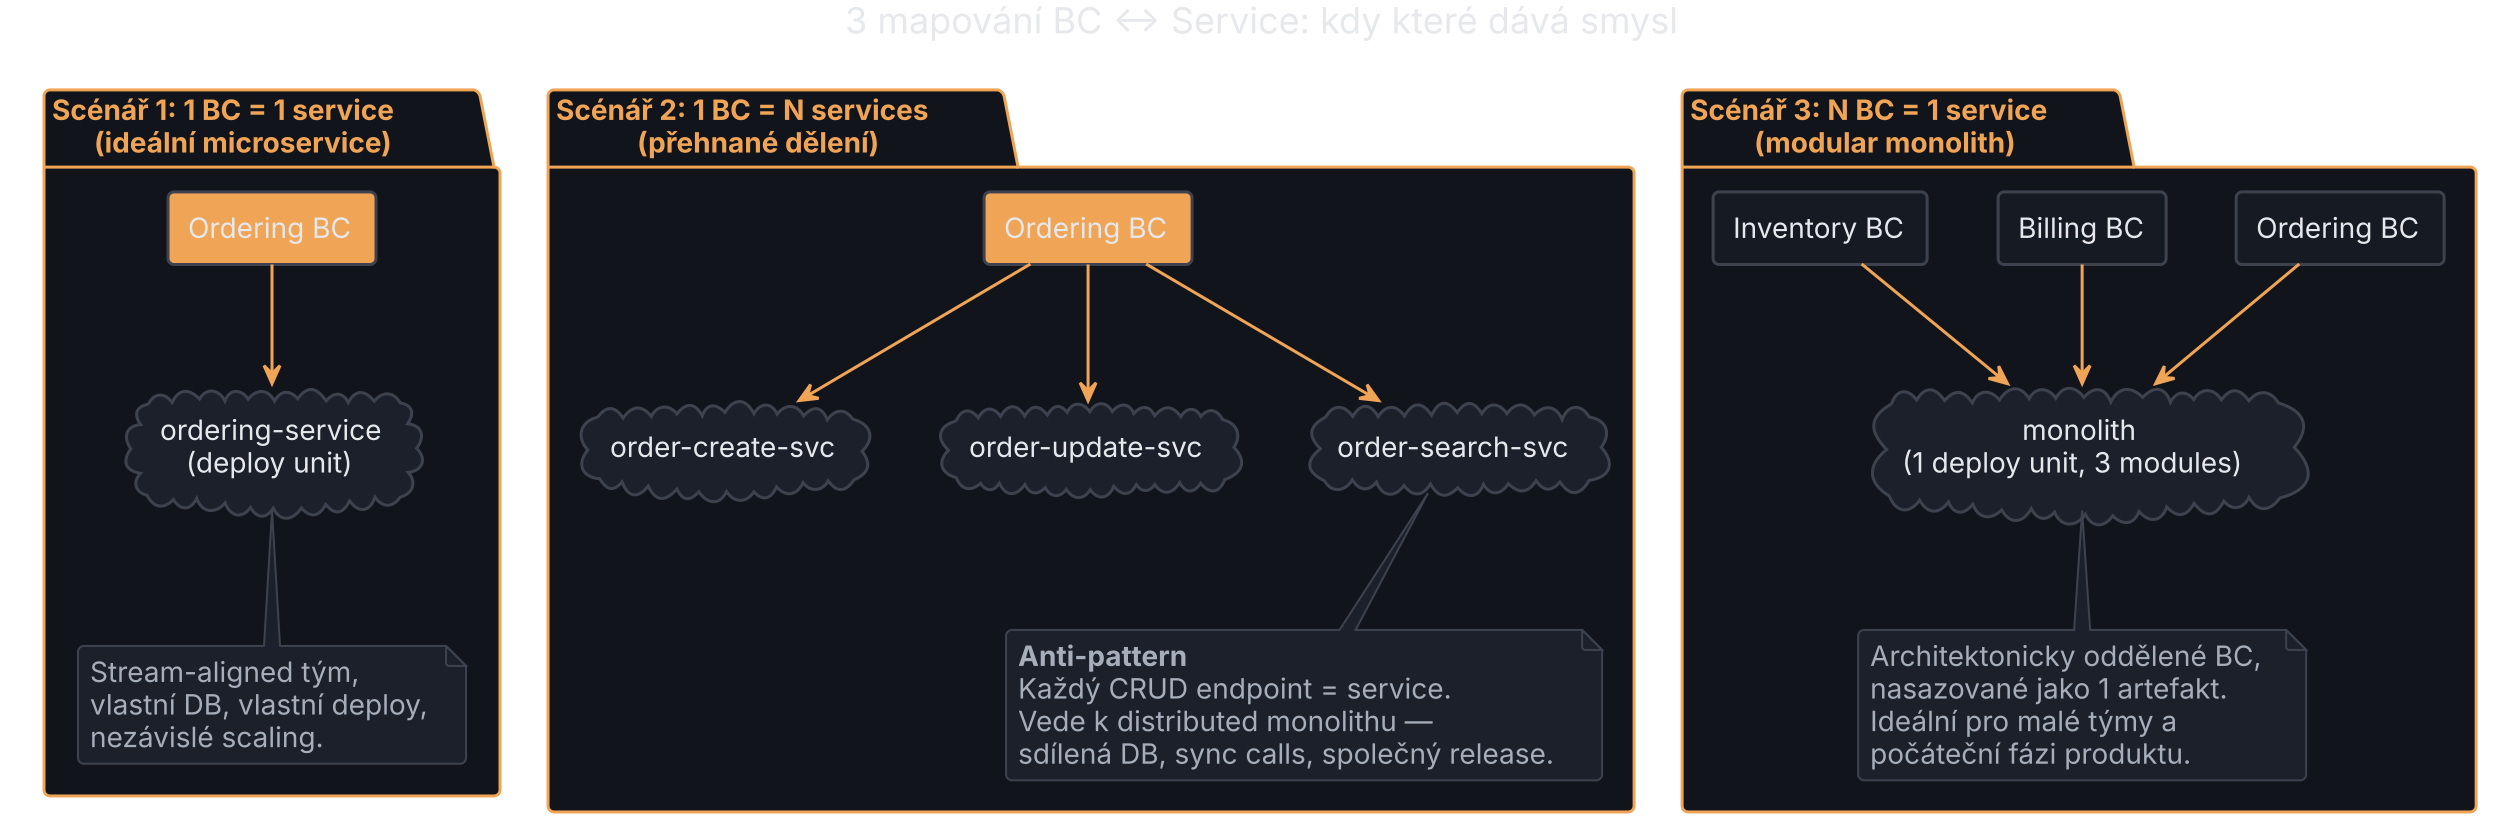
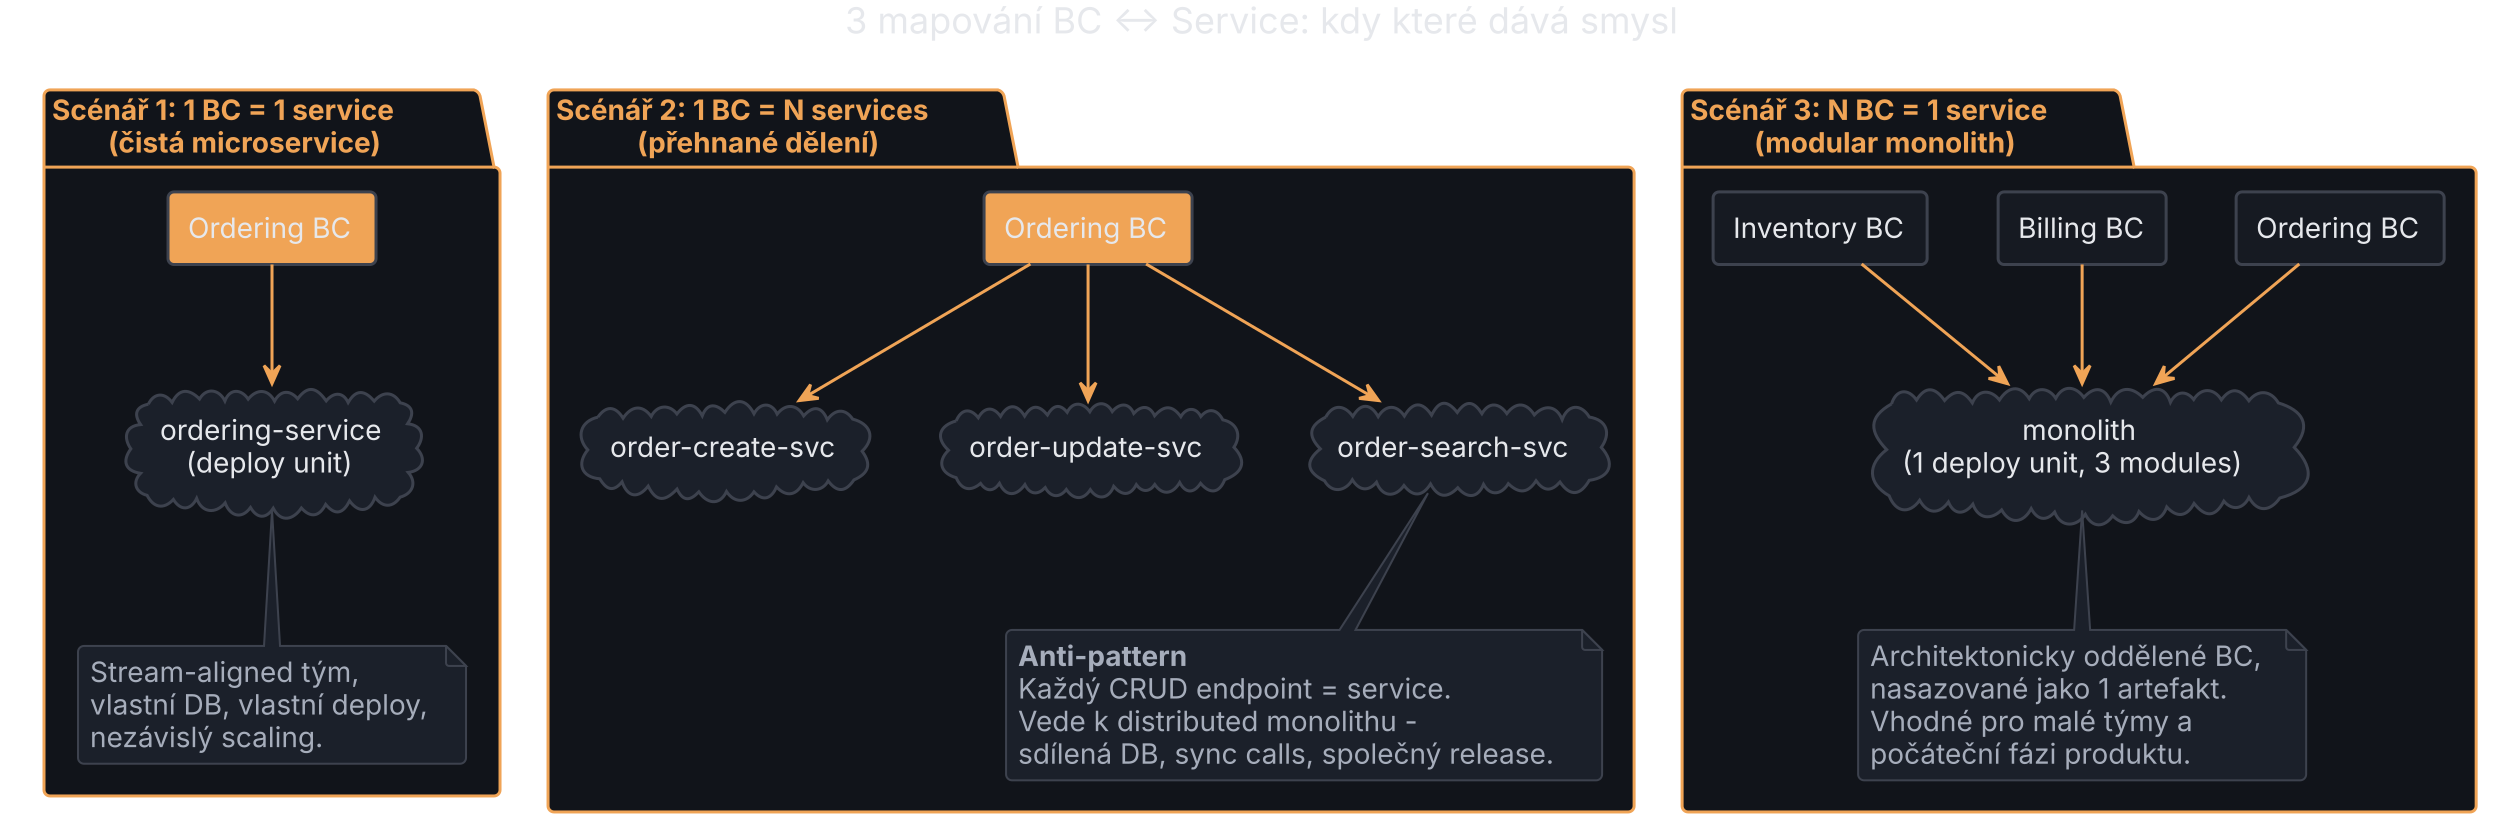
<svg xmlns="http://www.w3.org/2000/svg" contentScriptType="application/ecmascript" contentStyleType="text/css" height="651.562px" preserveAspectRatio="none" style="width:1953px;height:651px;background:#11141A;" version="1.1" viewBox="0 0 1953 651" width="1953.125px" zoomAndPan="magnify">
  <defs />
  <g>
    <text fill="#E6E8EC" font-family="Inter, ui-sans-serif, system-ui, -apple-system, sans-serif" font-size="28.125" lengthAdjust="spacingAndGlyphs" textLength="667.188" x="660.156" y="26.106">3 mapování BC ↔ Service: kdy které dává smysl</text>
    <path d="M39.062,70.239 L370.312,70.239 A7.031,7.031 0 0 1 375,74.927 L385.938,130.542 L385.938,130.542 A4.688,4.688 0 0 1 390.625,135.23 L390.625,617.114 A4.688,4.688 0 0 1 385.938,621.802 L39.062,621.802 A4.688,4.688 0 0 1 34.375,617.114 L34.375,74.927 A4.688,4.688 0 0 1 39.062,70.239 " fill="#11141A" style="stroke: #F0A456; stroke-width: 2.344;" />
    <line style="stroke: #F0A456; stroke-width: 2.344;" x1="34.375" x2="385.938" y1="130.542" y2="130.542" />
    <text fill="#F0A456" font-family="Inter, ui-sans-serif, system-ui, -apple-system, sans-serif" font-size="21.875" font-weight="bold" lengthAdjust="spacingAndGlyphs" textLength="331.25" x="40.625" y="93.669">Scénář 1: 1 BC = 1 service</text>
-     <text fill="#F0A456" font-family="Inter, ui-sans-serif, system-ui, -apple-system, sans-serif" font-size="21.875" font-weight="bold" lengthAdjust="spacingAndGlyphs" textLength="265.625" x="73.438" y="119.133">(ideální microservice)</text>
+     <text fill="#F0A456" font-family="Inter, ui-sans-serif, system-ui, -apple-system, sans-serif" font-size="21.875" font-weight="bold" lengthAdjust="spacingAndGlyphs" textLength="243.75" x="84.375" y="119.133">(čistá microservice)</text>
    <path d="M432.812,70.239 L779.688,70.239 A7.031,7.031 0 0 1 784.375,74.927 L795.312,130.542 L1271.875,130.542 A4.688,4.688 0 0 1 1276.562,135.23 L1276.562,629.614 A4.688,4.688 0 0 1 1271.875,634.302 L432.812,634.302 A4.688,4.688 0 0 1 428.125,629.614 L428.125,74.927 A4.688,4.688 0 0 1 432.812,70.239 " fill="#11141A" style="stroke: #F0A456; stroke-width: 2.344;" />
    <line style="stroke: #F0A456; stroke-width: 2.344;" x1="428.125" x2="795.312" y1="130.542" y2="130.542" />
    <text fill="#F0A456" font-family="Inter, ui-sans-serif, system-ui, -apple-system, sans-serif" font-size="21.875" font-weight="bold" lengthAdjust="spacingAndGlyphs" textLength="346.875" x="434.375" y="93.669">Scénář 2: 1 BC = N services</text>
    <text fill="#F0A456" font-family="Inter, ui-sans-serif, system-ui, -apple-system, sans-serif" font-size="21.875" font-weight="bold" lengthAdjust="spacingAndGlyphs" textLength="220.312" x="497.656" y="119.133">(přehnané dělení)</text>
    <path d="M1318.75,70.239 L1651.562,70.239 A7.031,7.031 0 0 1 1656.25,74.927 L1667.188,130.542 L1929.688,130.542 A4.688,4.688 0 0 1 1934.375,135.23 L1934.375,629.614 A4.688,4.688 0 0 1 1929.688,634.302 L1318.75,634.302 A4.688,4.688 0 0 1 1314.062,629.614 L1314.062,74.927 A4.688,4.688 0 0 1 1318.75,70.239 " fill="#11141A" style="stroke: #F0A456; stroke-width: 2.344;" />
    <line style="stroke: #F0A456; stroke-width: 2.344;" x1="1314.062" x2="1667.188" y1="130.542" y2="130.542" />
    <text fill="#F0A456" font-family="Inter, ui-sans-serif, system-ui, -apple-system, sans-serif" font-size="21.875" font-weight="bold" lengthAdjust="spacingAndGlyphs" textLength="332.812" x="1320.312" y="93.669">Scénář 3: N BC = 1 service</text>
    <text fill="#F0A456" font-family="Inter, ui-sans-serif, system-ui, -apple-system, sans-serif" font-size="21.875" font-weight="bold" lengthAdjust="spacingAndGlyphs" textLength="232.812" x="1370.312" y="119.133">(modular monolith)</text>
    <rect fill="#F0A456" height="56.714" rx="4.688" ry="4.688" style="stroke: #3D424E; stroke-width: 2.344;" width="162.5" x="131.25" y="149.927" />
    <text fill="#E6E8EC" font-family="Inter, ui-sans-serif, system-ui, -apple-system, sans-serif" font-size="21.875" lengthAdjust="spacingAndGlyphs" textLength="131.25" x="146.875" y="185.857">Ordering BC</text>
    <path d="M115.878,315.768 C120.451,306.594 128.583,306.435 134.456,314.356 C140.032,303.013 147.854,303.66 155.854,311.677 C161.614,302.118 171.344,304.366 175.691,313.201 C179.598,303.093 188.565,303.851 193.876,311.785 C200.493,303.717 209.197,303.478 214.491,313.309 C219.099,304.779 226.367,304.322 232.55,311.498 C241.157,299.944 247.795,303.425 254.847,313.129 C260.29,306.562 267.732,305.535 271.987,314.445 C278.272,303.624 284.976,304.847 292.333,313.314 C298.901,305.572 307.183,305.595 312.646,314.651 C323.063,316.86 323.61,323.298 318.467,331.035 C330.783,332.413 331.738,341.976 325.498,350.172 C333.544,358.419 330.519,367.603 318.96,369.065 C325.951,377.16 322.212,385.75 312.599,388.376 C306.732,396.897 298.883,396.722 292.973,388.427 C288.915,400.148 280.338,401.187 273.116,391.341 C268.105,401.042 262.176,403.346 254.415,394.048 C249.594,403.448 242.895,405.128 235.448,396.868 C229.369,405.812 219.707,409.001 213.447,397.059 C207.784,405.747 200.796,405.142 195.698,396.481 C188.439,406.394 179.551,402.827 175.885,392.893 C168.5,401.622 157.82,400.979 153.622,389.4 C148.949,398.948 140.951,399.2 135.452,390.209 C127.721,398.433 119.82,396.545 114.897,386.967 C105.896,384.689 103.119,376.738 109.737,369.773 C97.642,367.777 95.238,360.152 102.206,350.649 C96.334,342.136 97.495,332.87 109.824,331.66 C104.346,323.757 105.967,317.808 115.878,315.768 " fill="#1B202A" style="stroke: #3D424E; stroke-width: 2.344;" />
    <text fill="#E6E8EC" font-family="Inter, ui-sans-serif, system-ui, -apple-system, sans-serif" font-size="21.875" lengthAdjust="spacingAndGlyphs" textLength="175" x="125" y="343.669">ordering-service</text>
    <text fill="#E6E8EC" font-family="Inter, ui-sans-serif, system-ui, -apple-system, sans-serif" font-size="21.875" lengthAdjust="spacingAndGlyphs" textLength="134.375" x="145.312" y="369.133">(deploy unit)</text>
    <path d="M60.938,509.302 L60.938,591.943 A4.688,4.688 0 0 0 65.625,596.631 L359.375,596.631 A4.688,4.688 0 0 0 364.062,591.943 L364.062,520.239 L348.438,504.614 L218.75,504.614 L212.5,398.739 L206.25,504.614 L65.625,504.614 A4.688,4.688 0 0 0 60.938,509.302 " fill="#1B202A" style="stroke: #3D424E; stroke-width: 1.562;" />
    <path d="M348.438,504.614 L348.438,517.895 A2.344,2.344 0 0 0 350.781,520.239 L364.062,520.239 L348.438,504.614 " fill="#1B202A" style="stroke: #3D424E; stroke-width: 1.562;" />
    <text fill="#A6ADBB" font-family="Inter, ui-sans-serif, system-ui, -apple-system, sans-serif" font-size="21.875" lengthAdjust="spacingAndGlyphs" textLength="214.062" x="70.312" y="532.732">Stream-aligned tým,</text>
    <text fill="#A6ADBB" font-family="Inter, ui-sans-serif, system-ui, -apple-system, sans-serif" font-size="21.875" lengthAdjust="spacingAndGlyphs" textLength="270.312" x="70.312" y="558.196">vlastní DB, vlastní deploy,</text>
-     <text fill="#A6ADBB" font-family="Inter, ui-sans-serif, system-ui, -apple-system, sans-serif" font-size="21.875" lengthAdjust="spacingAndGlyphs" textLength="187.5" x="70.312" y="583.659">nezávislé scaling.</text>
+     <text fill="#A6ADBB" font-family="Inter, ui-sans-serif, system-ui, -apple-system, sans-serif" font-size="21.875" lengthAdjust="spacingAndGlyphs" textLength="184.375" x="70.312" y="583.659">nezávislý scaling.</text>
    <rect fill="#F0A456" height="56.714" rx="4.688" ry="4.688" style="stroke: #3D424E; stroke-width: 2.344;" width="162.5" x="768.75" y="149.927" />
    <text fill="#E6E8EC" font-family="Inter, ui-sans-serif, system-ui, -apple-system, sans-serif" font-size="21.875" lengthAdjust="spacingAndGlyphs" textLength="131.25" x="784.375" y="185.857">Ordering BC</text>
    <path d="M467.018,325.886 C473.707,316.411 480.815,317.212 486.756,326.666 C492.971,317.37 501.302,315.438 508.726,325.276 C513.096,316.469 522.819,315.41 528.806,323.336 C535.832,314.281 543.006,314.287 548.598,324.787 C552.637,314.278 559.653,315.563 566.287,322.093 C573.868,310.513 582.567,310.955 589.018,323.173 C593.71,314.483 602.705,313.838 607.118,323.448 C613.687,315.102 622.497,315.549 627.85,324.875 C635.224,316.527 642.088,317.379 646.299,327.957 C651.983,319.781 659.96,318.392 666.126,327.401 C679.779,330.946 684.466,341.745 673.5,352.518 C681.289,362.988 678.356,369.876 667.102,374.902 C660.651,384.348 654.174,385.26 646.969,375.702 C642.562,383.912 632.956,384.703 627.419,377.099 C622.431,386.989 614.546,388.812 606.626,380.437 C602.813,389.136 596.501,392.502 589.013,384.256 C582.944,393.279 573.422,392.978 567.559,384.01 C561.821,395.88 551.906,393.095 545.941,384.246 C539.061,391.521 533.585,391.944 528.88,382.081 C520.071,391.476 512.859,392.962 506.355,379.78 C498.296,389.957 490.384,388.607 485.94,376.472 C478.642,385.205 473.461,381.968 468.489,374.037 C454.226,372.805 450.353,362.25 459.149,351.474 C449.752,341.202 453.373,329.072 467.018,325.886 " fill="#1B202A" style="stroke: #3D424E; stroke-width: 2.344;" />
    <text fill="#E6E8EC" font-family="Inter, ui-sans-serif, system-ui, -apple-system, sans-serif" font-size="21.875" lengthAdjust="spacingAndGlyphs" textLength="178.125" x="476.562" y="356.95">order-create-svc</text>
    <path d="M746.963,328.813 C750.86,319.57 757.847,318.238 764.238,326.327 C768.965,317.851 775.902,317.229 781.645,325.255 C787.34,315.25 794.522,315.297 800.455,325.027 C806.092,315.603 811.779,316.397 818.266,324.146 C822.419,317.024 827.536,314.604 833.664,322.06 C838.321,312.92 846.321,314.527 851.386,321.613 C855.904,313.541 864.269,313.121 868.915,321.476 C874.259,315.061 881.686,313.887 885.685,322.936 C891.416,316.752 897.913,316.213 902,324.758 C909.367,316.49 915.708,316.243 922.447,325.493 C926.458,318.536 933.92,317.386 938.109,325.306 C944.369,317.838 951.343,320.237 955.249,327.962 C966.424,330.292 970.168,339.976 963.968,349.378 C975.055,361.206 969.841,369.762 956.772,374.732 C952.438,385.576 945.19,386.205 937.896,377.606 C932.562,385.587 926.241,385.692 921.557,376.969 C916.502,385.564 908.635,387.825 902.117,378.562 C897.794,384.778 892.071,384.613 887.671,378.654 C882.664,388.048 876.264,387.033 870.013,379.99 C866.45,389.259 857.897,391.55 851.75,382.576 C846.124,391.227 838.473,390.392 833.009,382.394 C827.611,389.52 820.668,388.48 816.545,380.961 C810.546,387.032 804.573,386.428 800.653,378.586 C794.312,387.425 786.161,388.823 780.768,377.645 C776.214,384.129 770.602,384.362 766.032,377.663 C758.013,384.434 751.1,382.692 746.939,373.148 C735.281,369.962 731.647,360.83 740.957,351.775 C730.3,341.878 733.89,332.502 746.963,328.813 " fill="#1B202A" style="stroke: #3D424E; stroke-width: 2.344;" />
    <text fill="#E6E8EC" font-family="Inter, ui-sans-serif, system-ui, -apple-system, sans-serif" font-size="21.875" lengthAdjust="spacingAndGlyphs" textLength="185.938" x="757.031" y="356.95">order-update-svc</text>
    <path d="M1035.629,325.858 C1041.509,315.232 1050.399,316.282 1056.83,325.263 C1063.071,314.621 1070.595,314.91 1076.636,325.45 C1082.456,316.083 1090.849,315.711 1097.099,324.978 C1103.718,313.646 1111.01,313.41 1118.341,324.297 C1124.223,312.67 1130.268,311.945 1138.423,322.212 C1145.591,311.943 1151.455,313.496 1157.677,323.127 C1163.369,313.394 1171.392,314.92 1177.139,323.068 C1184.299,313.708 1192.366,314.289 1198.61,324.094 C1206.366,315.832 1215.837,316.56 1220.358,327.717 C1224.947,315.778 1234.909,314.952 1241.572,325.784 C1255.537,328.11 1258.663,338.609 1250.937,349.5 C1262.088,361.921 1258.081,372.945 1241.534,375.253 C1234.642,386.995 1226.934,388.482 1218.651,376.601 C1211.739,384.328 1206.013,383.856 1199.95,375.607 C1193.509,385.629 1186.616,385.806 1178.305,377.859 C1173.219,386.183 1164.573,388.28 1158.94,378.443 C1154.289,389.592 1146,389.502 1138.831,381.023 C1130.259,389.733 1123.454,388.79 1117.53,378.113 C1111.289,387.885 1104.102,388.634 1096.784,379.282 C1089.774,389.12 1079.8,388.364 1075.314,376.755 C1068.518,384.652 1061.599,383.032 1056.456,374.82 C1051.256,383.792 1040.609,385.891 1034.708,375.612 C1021.118,369.069 1018.904,360.615 1031.445,350.655 C1021.13,340.123 1022.808,332.487 1035.629,325.858 " fill="#1B202A" style="stroke: #3D424E; stroke-width: 2.344;" />
    <text fill="#E6E8EC" font-family="Inter, ui-sans-serif, system-ui, -apple-system, sans-serif" font-size="21.875" lengthAdjust="spacingAndGlyphs" textLength="182.812" x="1044.531" y="356.95">order-search-svc</text>
    <path d="M785.938,496.802 L785.938,604.907 A4.688,4.688 0 0 0 790.625,609.595 L1246.875,609.595 A4.688,4.688 0 0 0 1251.562,604.907 L1251.562,507.739 L1235.938,492.114 L1058.938,492.114 L1115.531,385.271 L1046.438,492.114 L790.625,492.114 A4.688,4.688 0 0 0 785.938,496.802 " fill="#1B202A" style="stroke: #3D424E; stroke-width: 1.562;" />
    <path d="M1235.938,492.114 L1235.938,505.396 A2.344,2.344 0 0 0 1238.281,507.739 L1251.562,507.739 L1235.938,492.114 " fill="#1B202A" style="stroke: #3D424E; stroke-width: 1.562;" />
    <text fill="#A6ADBB" font-family="Inter, ui-sans-serif, system-ui, -apple-system, sans-serif" font-size="21.875" font-weight="bold" lengthAdjust="spacingAndGlyphs" textLength="148.438" x="795.312" y="520.232">Anti-pattern</text>
    <text fill="#A6ADBB" font-family="Inter, ui-sans-serif, system-ui, -apple-system, sans-serif" font-size="21.875" lengthAdjust="spacingAndGlyphs" textLength="351.562" x="795.312" y="545.696">Každý CRUD endpoint = service.</text>
-     <text fill="#A6ADBB" font-family="Inter, ui-sans-serif, system-ui, -apple-system, sans-serif" font-size="21.875" lengthAdjust="spacingAndGlyphs" textLength="339.062" x="795.312" y="571.159">Vede k distributed monolithu —</text>
+     <text fill="#A6ADBB" font-family="Inter, ui-sans-serif, system-ui, -apple-system, sans-serif" font-size="21.875" lengthAdjust="spacingAndGlyphs" textLength="325" x="795.312" y="571.159">Vede k distributed monolithu -</text>
    <text fill="#A6ADBB" font-family="Inter, ui-sans-serif, system-ui, -apple-system, sans-serif" font-size="21.875" lengthAdjust="spacingAndGlyphs" textLength="432.812" x="795.312" y="596.623">sdílená DB, sync calls, společný release.</text>
    <rect fill="#161A22" height="56.714" rx="4.688" ry="4.688" style="stroke: #3D424E; stroke-width: 2.344;" width="162.5" x="1746.875" y="149.927" />
    <text fill="#E6E8EC" font-family="Inter, ui-sans-serif, system-ui, -apple-system, sans-serif" font-size="21.875" lengthAdjust="spacingAndGlyphs" textLength="131.25" x="1762.5" y="185.857">Ordering BC</text>
    <rect fill="#161A22" height="56.714" rx="4.688" ry="4.688" style="stroke: #3D424E; stroke-width: 2.344;" width="131.25" x="1560.938" y="149.927" />
    <text fill="#E6E8EC" font-family="Inter, ui-sans-serif, system-ui, -apple-system, sans-serif" font-size="21.875" lengthAdjust="spacingAndGlyphs" textLength="100" x="1576.562" y="185.857">Billing BC</text>
    <rect fill="#161A22" height="56.714" rx="4.688" ry="4.688" style="stroke: #3D424E; stroke-width: 2.344;" width="167.188" x="1338.281" y="149.927" />
    <text fill="#E6E8EC" font-family="Inter, ui-sans-serif, system-ui, -apple-system, sans-serif" font-size="21.875" lengthAdjust="spacingAndGlyphs" textLength="135.938" x="1353.906" y="185.857">Inventory BC</text>
    <path d="M1477.682,315.528 C1481.194,304.201 1490.397,302.878 1497.212,312.44 C1504.641,300.703 1512.095,302.938 1519.116,312.853 C1527.556,303.55 1534.008,304.906 1540.784,314.738 C1545.467,303.84 1555.219,304.119 1561.988,312.435 C1568.599,302.199 1577.615,299.87 1585.221,311.371 C1590.404,301.535 1600.548,302.676 1605.958,311.113 C1611.779,300.211 1621.46,301.578 1627.905,310.419 C1636.025,301.416 1644.404,302.381 1648.963,314.047 C1654.974,301.879 1664.799,301.416 1673.912,310.385 C1682.195,301.662 1691.136,301.256 1695.548,314.242 C1699.791,305.885 1707.536,304.364 1713.703,312.067 C1719.686,302.505 1729.583,303.031 1735.353,312.31 C1742.884,302.037 1750.022,303.578 1756.841,313.084 C1764.014,303.872 1774.038,304.925 1779.851,314.73 C1798.588,320.462 1806.633,331.867 1792.277,349.445 C1810.103,367.996 1805.868,382.656 1780.998,389.047 C1773.687,399.389 1763.829,400.986 1756.89,388.651 C1752.565,397.449 1744.045,399.555 1737.276,391.494 C1730.414,404.7 1722.731,404.081 1714,393.308 C1708.37,403.663 1700.783,404.849 1692.682,396.061 C1688.323,408.279 1678.833,408.488 1670.99,399.65 C1666.599,410.739 1657.806,410.302 1650.426,402.992 C1643.831,412.369 1634.609,412.681 1629.08,401.865 C1622.285,411.789 1610.164,412.696 1605.055,400.068 C1598.147,407.955 1591.275,405.767 1586.778,397.363 C1580.891,408.397 1570.579,410.543 1563.668,398.384 C1555.383,406.518 1545.499,405.619 1541.188,393.887 C1534.801,401.986 1526.815,403 1522.086,392.21 C1514.745,402.195 1505.707,401.634 1499.639,390.835 C1491.219,402.459 1480.692,399.938 1475.829,387.338 C1458.785,377.436 1458.727,362.921 1473.851,351.255 C1460.595,337.356 1459.096,326.013 1477.682,315.528 " fill="#1B202A" style="stroke: #3D424E; stroke-width: 2.344;" />
    <text fill="#E6E8EC" font-family="Inter, ui-sans-serif, system-ui, -apple-system, sans-serif" font-size="21.875" lengthAdjust="spacingAndGlyphs" textLength="93.75" x="1579.688" y="343.669">monolith</text>
    <text fill="#E6E8EC" font-family="Inter, ui-sans-serif, system-ui, -apple-system, sans-serif" font-size="21.875" lengthAdjust="spacingAndGlyphs" textLength="281.25" x="1485.938" y="369.133">(1 deploy unit, 3 modules)</text>
    <path d="M1451.562,496.802 L1451.562,604.907 A4.688,4.688 0 0 0 1456.25,609.595 L1796.875,609.595 A4.688,4.688 0 0 0 1801.562,604.907 L1801.562,507.739 L1785.938,492.114 L1632.812,492.114 L1626.562,398.739 L1620.312,492.114 L1456.25,492.114 A4.688,4.688 0 0 0 1451.562,496.802 " fill="#1B202A" style="stroke: #3D424E; stroke-width: 1.562;" />
    <path d="M1785.938,492.114 L1785.938,505.396 A2.344,2.344 0 0 0 1788.281,507.739 L1801.562,507.739 L1785.938,492.114 " fill="#1B202A" style="stroke: #3D424E; stroke-width: 1.562;" />
    <text fill="#A6ADBB" font-family="Inter, ui-sans-serif, system-ui, -apple-system, sans-serif" font-size="21.875" lengthAdjust="spacingAndGlyphs" textLength="317.188" x="1460.938" y="520.232">Architektonicky oddělené BC,</text>
    <text fill="#A6ADBB" font-family="Inter, ui-sans-serif, system-ui, -apple-system, sans-serif" font-size="21.875" lengthAdjust="spacingAndGlyphs" textLength="293.75" x="1460.938" y="545.696">nasazované jako 1 artefakt.</text>
-     <text fill="#A6ADBB" font-family="Inter, ui-sans-serif, system-ui, -apple-system, sans-serif" font-size="21.875" lengthAdjust="spacingAndGlyphs" textLength="243.75" x="1460.938" y="571.159">Ideální pro malé týmy a</text>
+     <text fill="#A6ADBB" font-family="Inter, ui-sans-serif, system-ui, -apple-system, sans-serif" font-size="21.875" lengthAdjust="spacingAndGlyphs" textLength="259.375" x="1460.938" y="571.159">Vhodné pro malé týmy a</text>
    <text fill="#A6ADBB" font-family="Inter, ui-sans-serif, system-ui, -apple-system, sans-serif" font-size="21.875" lengthAdjust="spacingAndGlyphs" textLength="259.375" x="1460.938" y="596.623">počáteční fázi produktu.</text>
    <path d="M212.5,206.599 C212.5,229.489 212.5,263.067 212.5,291.708 " fill="none" id="bc1-&gt;svc1" style="stroke: #F0A456; stroke-width: 2.344;" />
    <polygon fill="#F0A456" points="212.5,299.646,218.75,285.583,212.5,291.833,206.25,285.583,212.5,299.646" style="stroke: #F0A456; stroke-width: 2.344;" />
    <path d="M804.938,206.224 C758.172,233.849 684.562,277.333 631.328,308.786 " fill="none" id="bc2-&gt;svc2a" style="stroke: #F0A456; stroke-width: 2.344;" />
    <polygon fill="#F0A456" points="624.281,312.942,639.567,311.164,631.006,308.966,633.204,300.405,624.281,312.942" style="stroke: #F0A456; stroke-width: 2.344;" />
    <path d="M850,206.599 C850,233.161 850,274.114 850,305.067 " fill="none" id="bc2-&gt;svc2b" style="stroke: #F0A456; stroke-width: 2.344;" />
    <polygon fill="#F0A456" points="850,313.099,856.25,299.036,850,305.286,843.75,299.036,850,313.099" style="stroke: #F0A456; stroke-width: 2.344;" />
    <path d="M895.312,206.224 C942.328,233.849 1016.344,277.333 1069.875,308.786 " fill="none" id="bc2-&gt;svc2c" style="stroke: #F0A456; stroke-width: 2.344;" />
    <polygon fill="#F0A456" points="1076.969,312.942,1068.015,300.427,1070.234,308.982,1061.679,311.202,1076.969,312.942" style="stroke: #F0A456; stroke-width: 2.344;" />
    <path d="M1796.188,206.224 C1767.75,229.927 1725.297,265.302 1689.984,294.724 " fill="none" id="bc3a-&gt;svc3" style="stroke: #F0A456; stroke-width: 2.344;" />
    <polygon fill="#F0A456" points="1683.938,299.771,1698.743,295.575,1689.941,294.771,1690.745,285.969,1683.938,299.771" style="stroke: #F0A456; stroke-width: 2.344;" />
    <path d="M1626.562,206.599 C1626.562,229.489 1626.562,263.067 1626.562,291.708 " fill="none" id="bc3b-&gt;svc3" style="stroke: #F0A456; stroke-width: 2.344;" />
    <polygon fill="#F0A456" points="1626.562,299.646,1632.812,285.583,1626.562,291.833,1620.312,285.583,1626.562,299.646" style="stroke: #F0A456; stroke-width: 2.344;" />
    <path d="M1454.312,206.224 C1483.188,229.927 1526.297,265.302 1562.156,294.724 " fill="none" id="bc3c-&gt;svc3" style="stroke: #F0A456; stroke-width: 2.344;" />
    <polygon fill="#F0A456" points="1568.297,299.771,1561.404,286.012,1562.262,294.809,1553.465,295.667,1568.297,299.771" style="stroke: #F0A456; stroke-width: 2.344;" />
  </g>
</svg>
